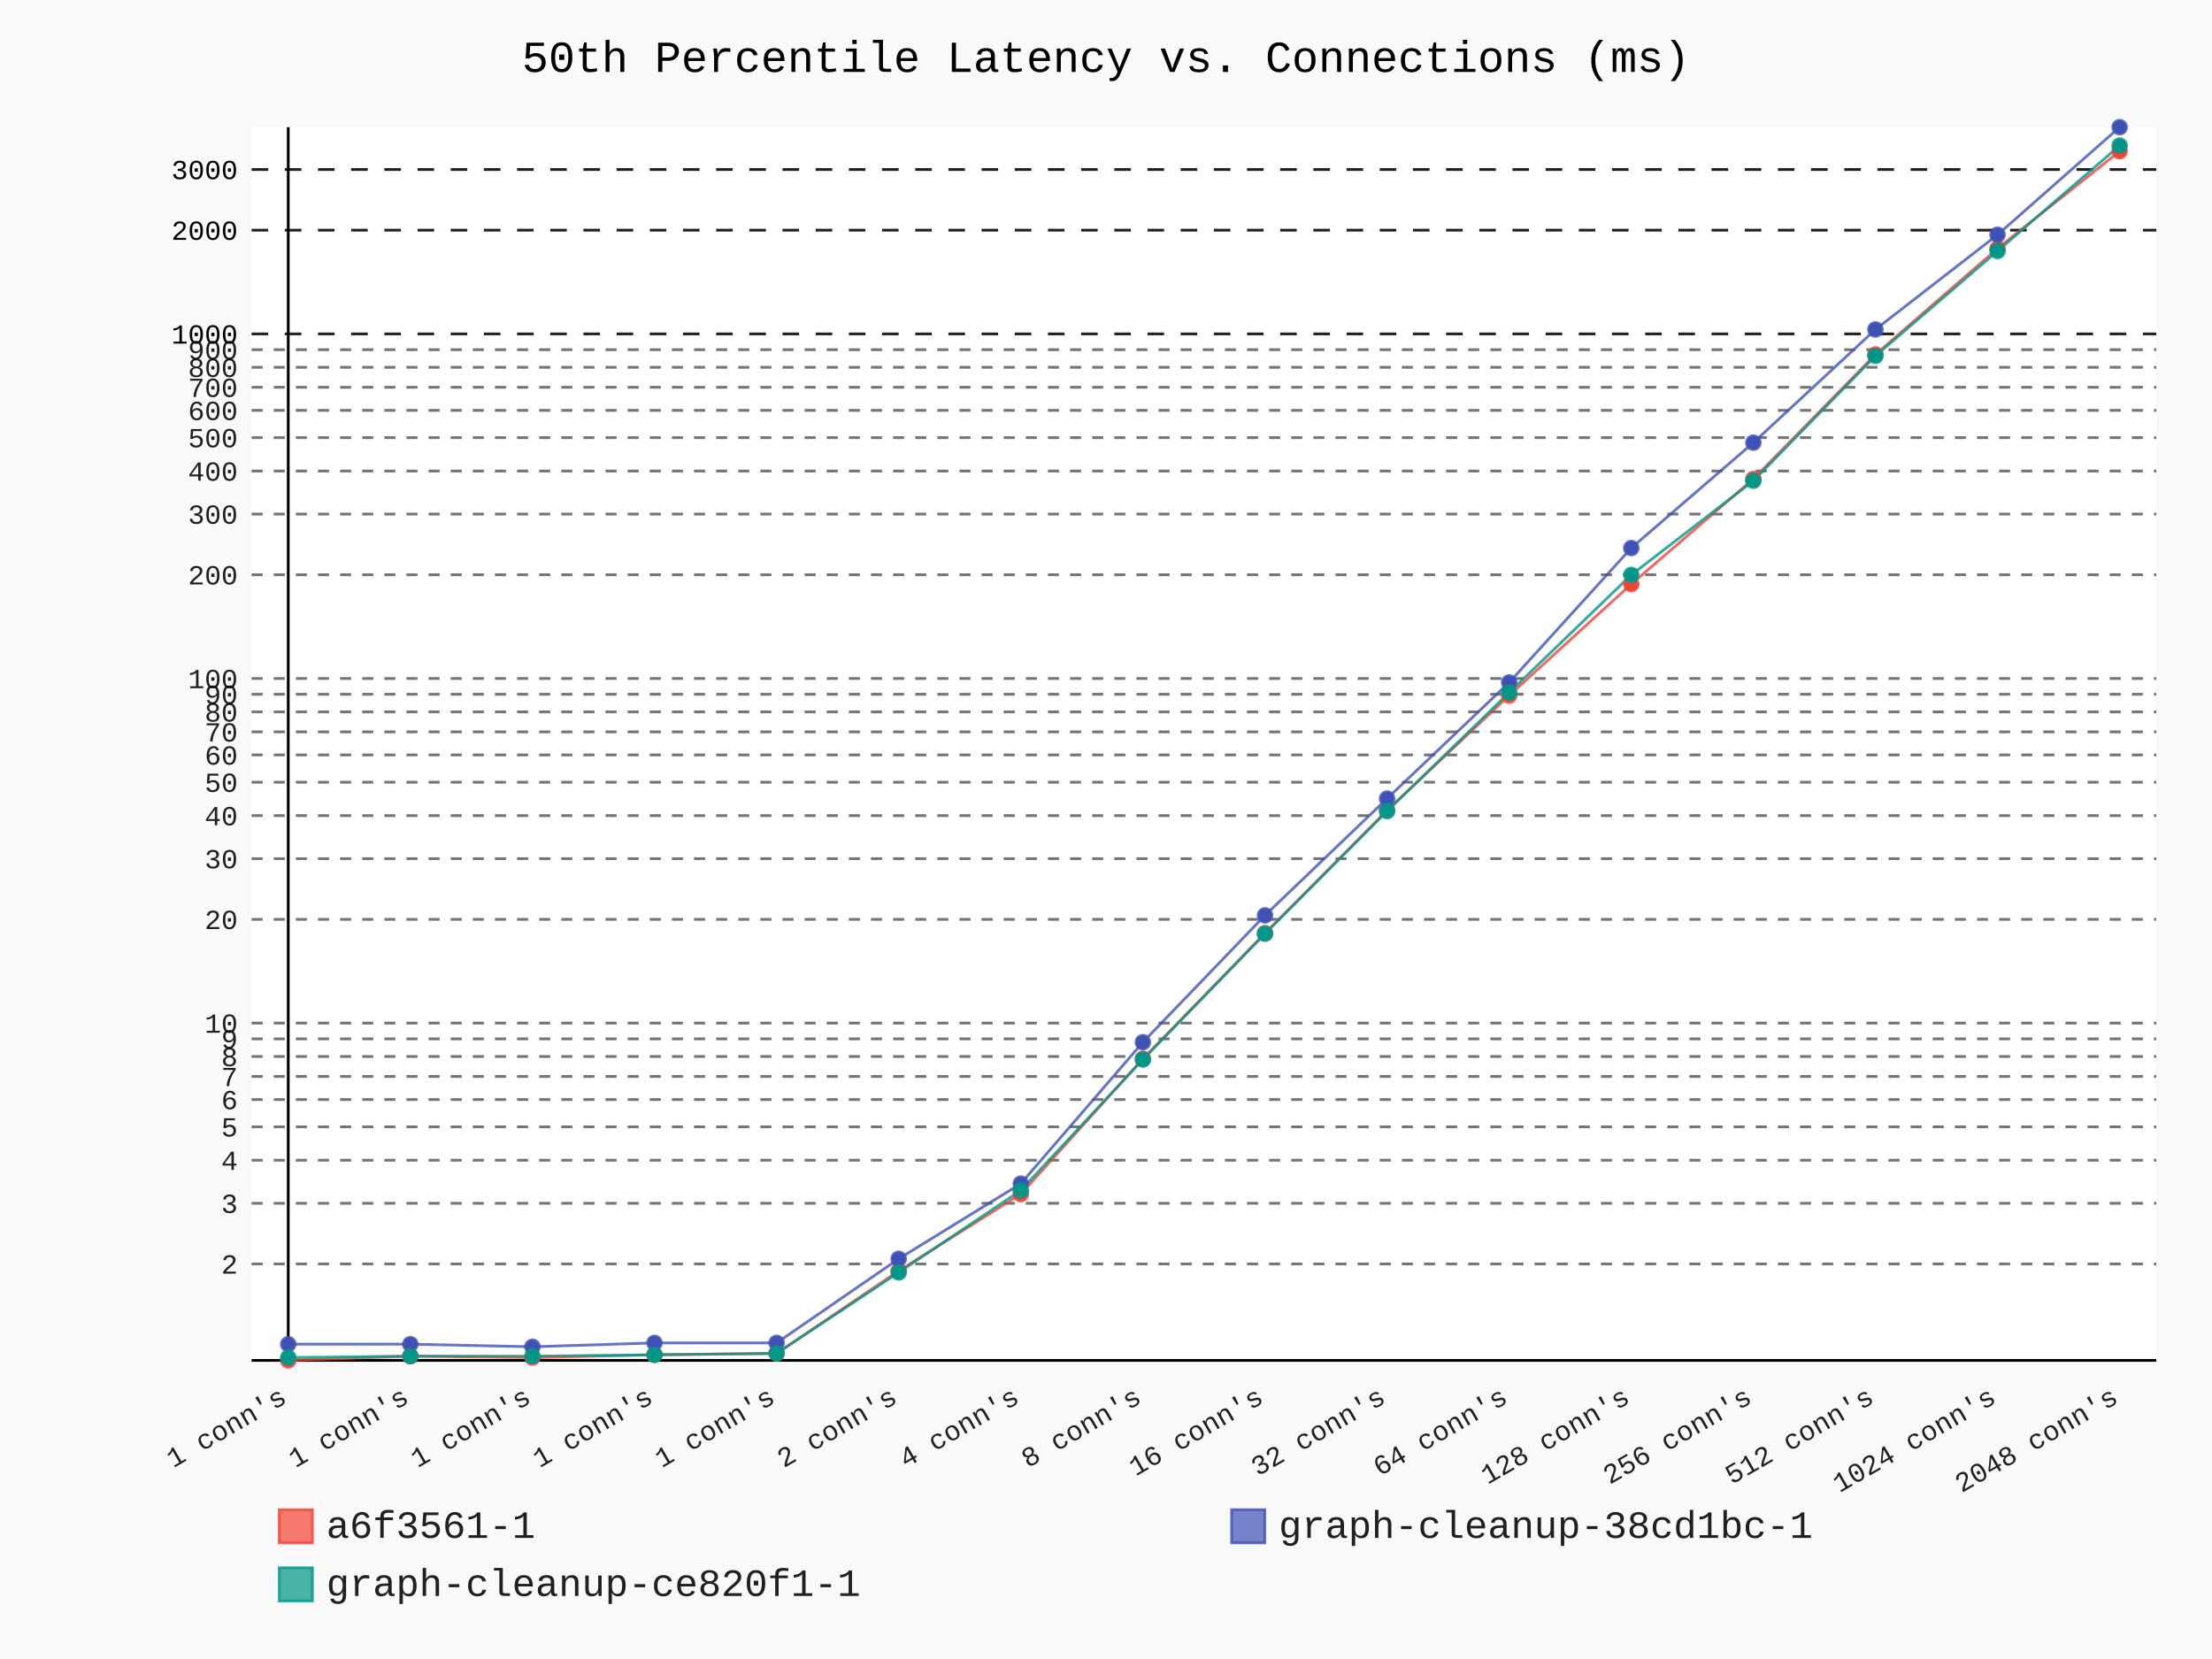
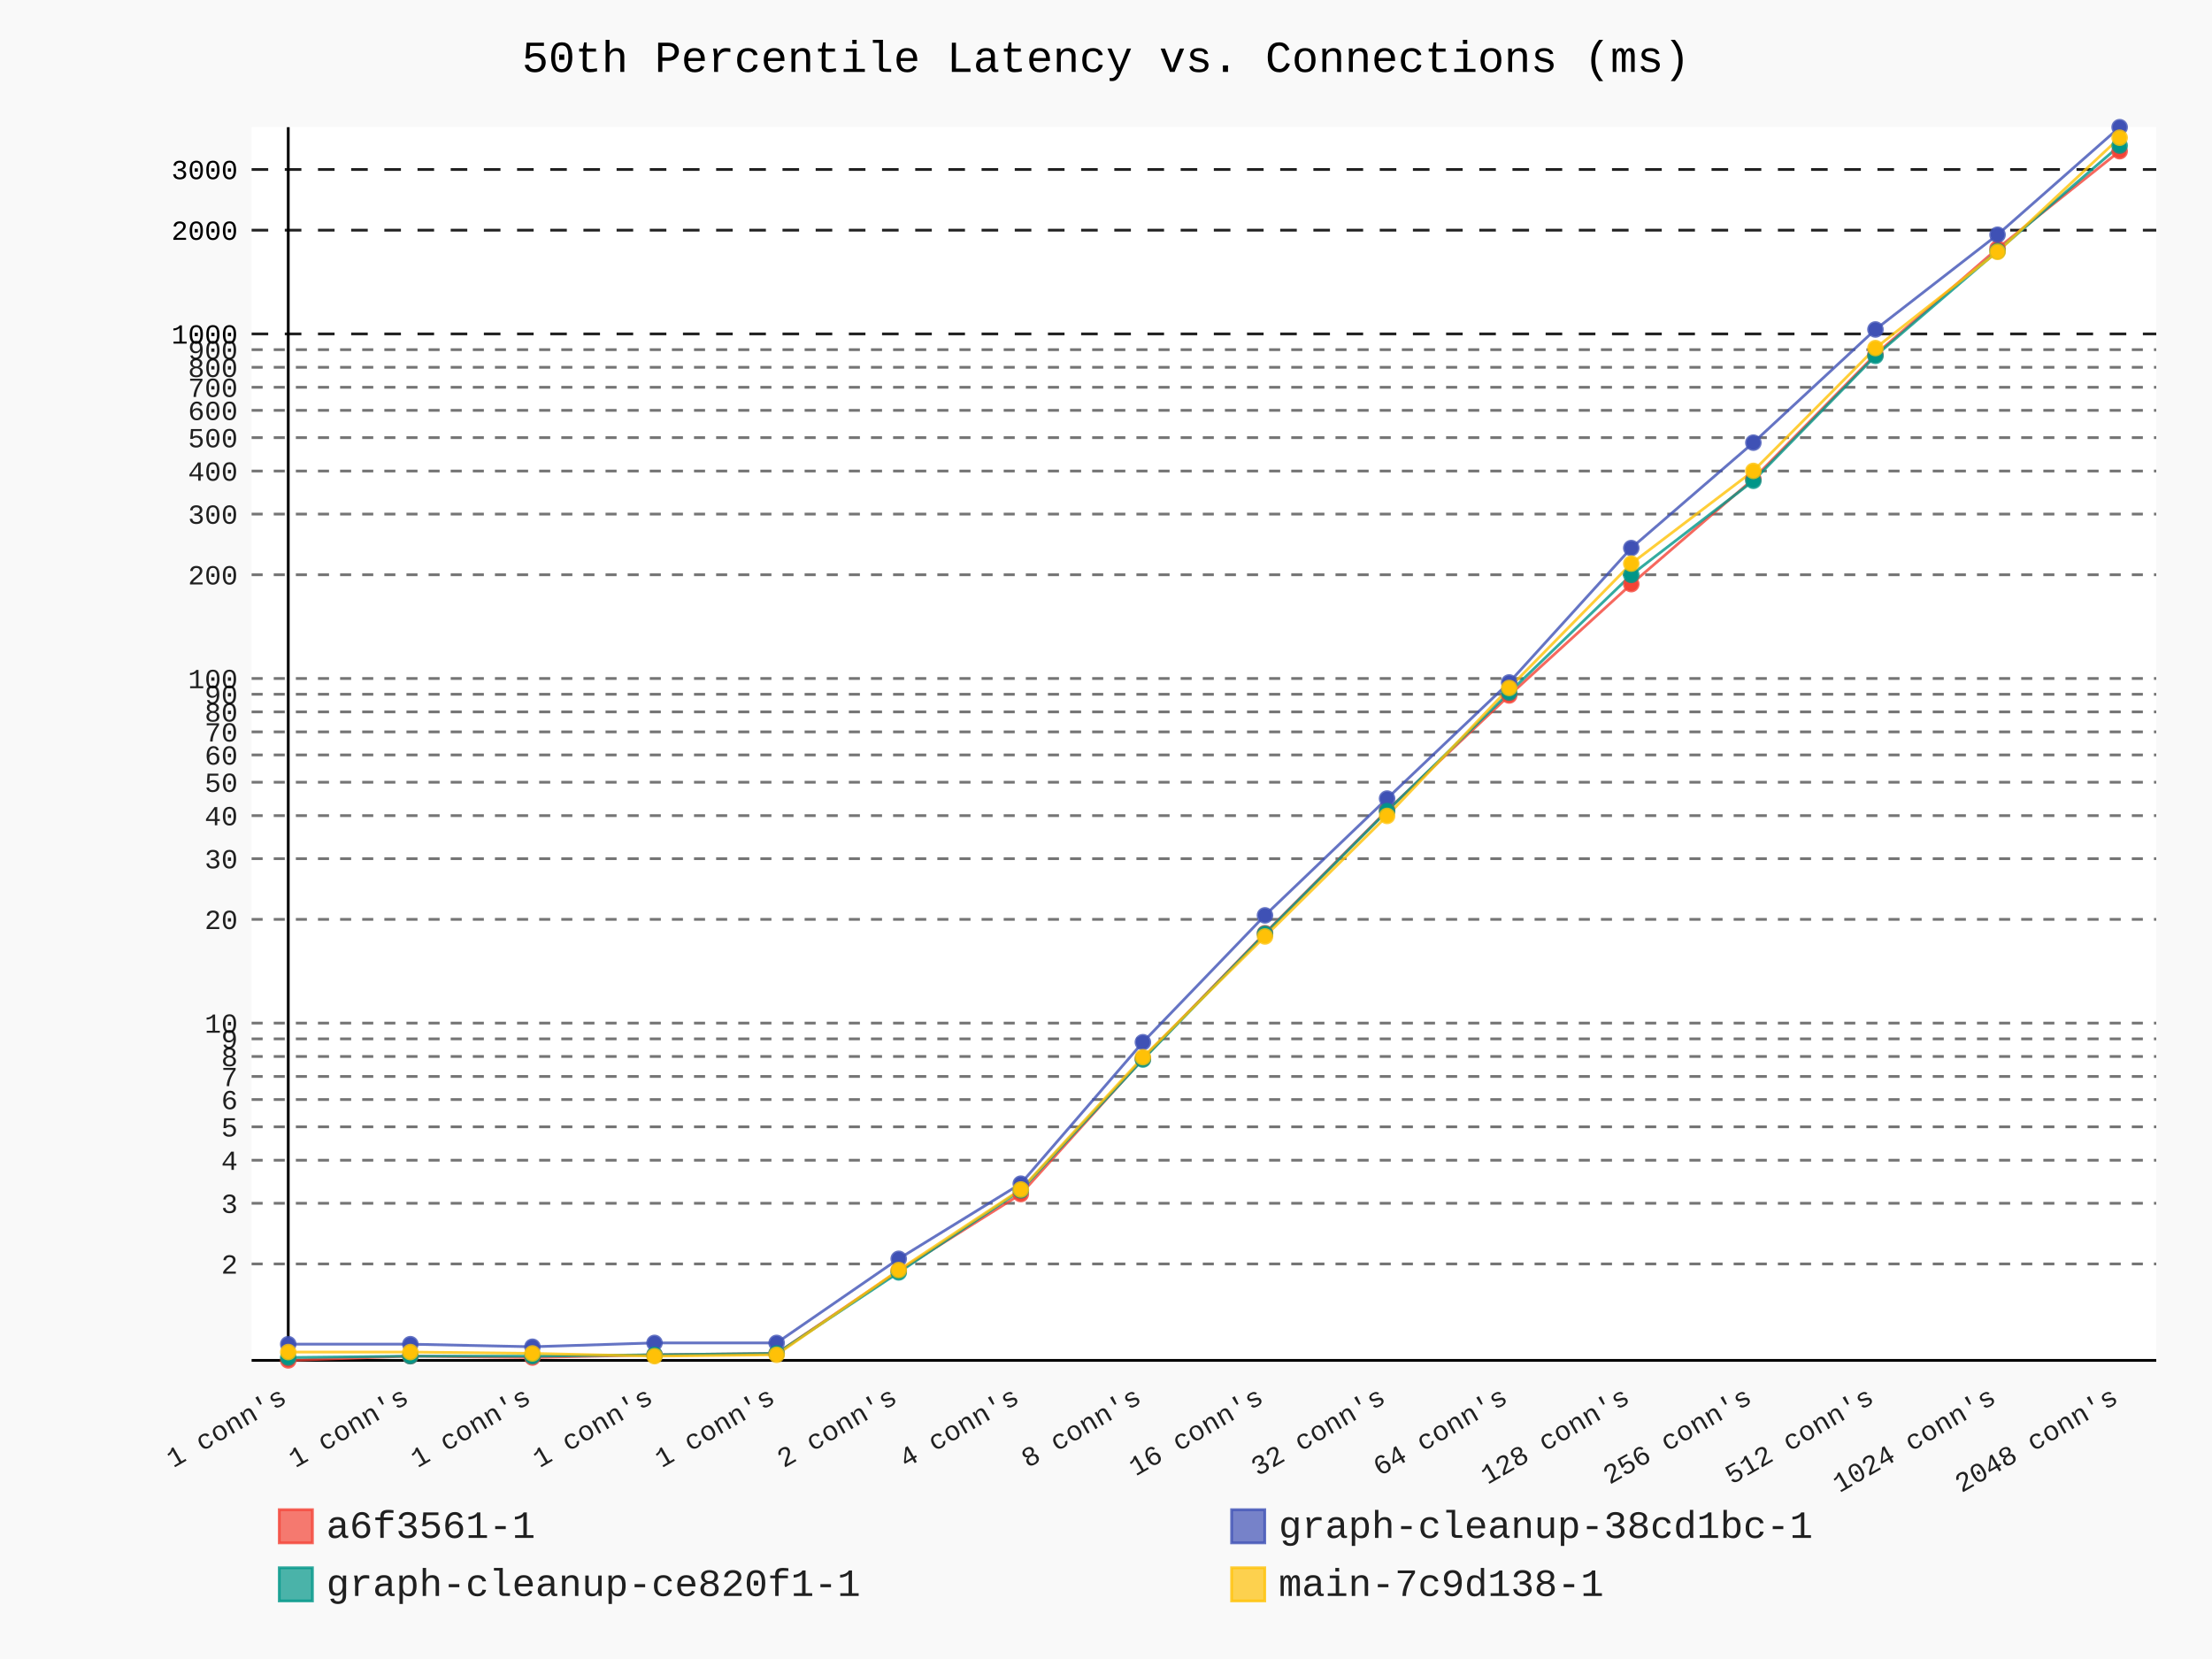
- <svg xmlns="http://www.w3.org/2000/svg" id="chart-e67a6044-04b7-477e-b705-68b05c762d80" class="pygal-chart" viewBox="0 0 800 600">
+ <svg xmlns="http://www.w3.org/2000/svg" id="chart-3e30a614-7918-4a7a-b771-c2b4596f30d9" class="pygal-chart" viewBox="0 0 800 600">
  <defs>
-     <style type="text/css">#chart-e67a6044-04b7-477e-b705-68b05c762d80{-webkit-user-select:none;-webkit-font-smoothing:antialiased;font-family:Consolas,"Liberation Mono",Menlo,Courier,monospace}#chart-e67a6044-04b7-477e-b705-68b05c762d80 .title{font-family:Consolas,"Liberation Mono",Menlo,Courier,monospace;font-size:16px}#chart-e67a6044-04b7-477e-b705-68b05c762d80 .legends .legend text{font-family:Consolas,"Liberation Mono",Menlo,Courier,monospace;font-size:14px}#chart-e67a6044-04b7-477e-b705-68b05c762d80 .axis text{font-family:Consolas,"Liberation Mono",Menlo,Courier,monospace;font-size:10px}#chart-e67a6044-04b7-477e-b705-68b05c762d80 .axis text.major{font-family:Consolas,"Liberation Mono",Menlo,Courier,monospace;font-size:10px}#chart-e67a6044-04b7-477e-b705-68b05c762d80 .text-overlay text.value{font-family:Consolas,"Liberation Mono",Menlo,Courier,monospace;font-size:16px}#chart-e67a6044-04b7-477e-b705-68b05c762d80 .text-overlay text.label{font-family:Consolas,"Liberation Mono",Menlo,Courier,monospace;font-size:10px}#chart-e67a6044-04b7-477e-b705-68b05c762d80 .tooltip{font-family:Consolas,"Liberation Mono",Menlo,Courier,monospace;font-size:14px}#chart-e67a6044-04b7-477e-b705-68b05c762d80 text.no_data{font-family:Consolas,"Liberation Mono",Menlo,Courier,monospace;font-size:64px}
- #chart-e67a6044-04b7-477e-b705-68b05c762d80{background-color:rgba(249,249,249,1)}#chart-e67a6044-04b7-477e-b705-68b05c762d80 path,#chart-e67a6044-04b7-477e-b705-68b05c762d80 line,#chart-e67a6044-04b7-477e-b705-68b05c762d80 rect,#chart-e67a6044-04b7-477e-b705-68b05c762d80 circle{-webkit-transition:150ms;-moz-transition:150ms;transition:150ms}#chart-e67a6044-04b7-477e-b705-68b05c762d80 .graph &gt; .background{fill:rgba(249,249,249,1)}#chart-e67a6044-04b7-477e-b705-68b05c762d80 .plot &gt; .background{fill:rgba(255,255,255,1)}#chart-e67a6044-04b7-477e-b705-68b05c762d80 .graph{fill:rgba(0,0,0,.87)}#chart-e67a6044-04b7-477e-b705-68b05c762d80 text.no_data{fill:rgba(0,0,0,1)}#chart-e67a6044-04b7-477e-b705-68b05c762d80 .title{fill:rgba(0,0,0,1)}#chart-e67a6044-04b7-477e-b705-68b05c762d80 .legends .legend text{fill:rgba(0,0,0,.87)}#chart-e67a6044-04b7-477e-b705-68b05c762d80 .legends .legend:hover text{fill:rgba(0,0,0,1)}#chart-e67a6044-04b7-477e-b705-68b05c762d80 .axis .line{stroke:rgba(0,0,0,1)}#chart-e67a6044-04b7-477e-b705-68b05c762d80 .axis .guide.line{stroke:rgba(0,0,0,.54)}#chart-e67a6044-04b7-477e-b705-68b05c762d80 .axis .major.line{stroke:rgba(0,0,0,.87)}#chart-e67a6044-04b7-477e-b705-68b05c762d80 .axis text.major{fill:rgba(0,0,0,1)}#chart-e67a6044-04b7-477e-b705-68b05c762d80 .axis.y .guides:hover .guide.line,#chart-e67a6044-04b7-477e-b705-68b05c762d80 .line-graph .axis.x .guides:hover .guide.line,#chart-e67a6044-04b7-477e-b705-68b05c762d80 .stackedline-graph .axis.x .guides:hover .guide.line,#chart-e67a6044-04b7-477e-b705-68b05c762d80 .xy-graph .axis.x .guides:hover .guide.line{stroke:rgba(0,0,0,1)}#chart-e67a6044-04b7-477e-b705-68b05c762d80 .axis .guides:hover text{fill:rgba(0,0,0,1)}#chart-e67a6044-04b7-477e-b705-68b05c762d80 .reactive{fill-opacity:.7;stroke-opacity:.8}#chart-e67a6044-04b7-477e-b705-68b05c762d80 .ci{stroke:rgba(0,0,0,.87)}#chart-e67a6044-04b7-477e-b705-68b05c762d80 .reactive.active,#chart-e67a6044-04b7-477e-b705-68b05c762d80 .active .reactive{fill-opacity:.8;stroke-opacity:.9;stroke-width:4}#chart-e67a6044-04b7-477e-b705-68b05c762d80 .ci .reactive.active{stroke-width:1.5}#chart-e67a6044-04b7-477e-b705-68b05c762d80 .series text{fill:rgba(0,0,0,1)}#chart-e67a6044-04b7-477e-b705-68b05c762d80 .tooltip rect{fill:rgba(255,255,255,1);stroke:rgba(0,0,0,1);-webkit-transition:opacity 150ms;-moz-transition:opacity 150ms;transition:opacity 150ms}#chart-e67a6044-04b7-477e-b705-68b05c762d80 .tooltip .label{fill:rgba(0,0,0,.87)}#chart-e67a6044-04b7-477e-b705-68b05c762d80 .tooltip .label{fill:rgba(0,0,0,.87)}#chart-e67a6044-04b7-477e-b705-68b05c762d80 .tooltip .legend{font-size:.8em;fill:rgba(0,0,0,.54)}#chart-e67a6044-04b7-477e-b705-68b05c762d80 .tooltip .x_label{font-size:.6em;fill:rgba(0,0,0,1)}#chart-e67a6044-04b7-477e-b705-68b05c762d80 .tooltip .xlink{font-size:.5em;text-decoration:underline}#chart-e67a6044-04b7-477e-b705-68b05c762d80 .tooltip .value{font-size:1.5em}#chart-e67a6044-04b7-477e-b705-68b05c762d80 .bound{font-size:.5em}#chart-e67a6044-04b7-477e-b705-68b05c762d80 .max-value{font-size:.75em;fill:rgba(0,0,0,.54)}#chart-e67a6044-04b7-477e-b705-68b05c762d80 .map-element{fill:rgba(255,255,255,1);stroke:rgba(0,0,0,.54) !important}#chart-e67a6044-04b7-477e-b705-68b05c762d80 .map-element .reactive{fill-opacity:inherit;stroke-opacity:inherit}#chart-e67a6044-04b7-477e-b705-68b05c762d80 .color-0,#chart-e67a6044-04b7-477e-b705-68b05c762d80 .color-0 a:visited{stroke:#F44336;fill:#F44336}#chart-e67a6044-04b7-477e-b705-68b05c762d80 .color-1,#chart-e67a6044-04b7-477e-b705-68b05c762d80 .color-1 a:visited{stroke:#3F51B5;fill:#3F51B5}#chart-e67a6044-04b7-477e-b705-68b05c762d80 .color-2,#chart-e67a6044-04b7-477e-b705-68b05c762d80 .color-2 a:visited{stroke:#009688;fill:#009688}#chart-e67a6044-04b7-477e-b705-68b05c762d80 .text-overlay .color-0 text{fill:black}#chart-e67a6044-04b7-477e-b705-68b05c762d80 .text-overlay .color-1 text{fill:black}#chart-e67a6044-04b7-477e-b705-68b05c762d80 .text-overlay .color-2 text{fill:black}
- #chart-e67a6044-04b7-477e-b705-68b05c762d80 text.no_data{text-anchor:middle}#chart-e67a6044-04b7-477e-b705-68b05c762d80 .guide.line{fill:none}#chart-e67a6044-04b7-477e-b705-68b05c762d80 .centered{text-anchor:middle}#chart-e67a6044-04b7-477e-b705-68b05c762d80 .title{text-anchor:middle}#chart-e67a6044-04b7-477e-b705-68b05c762d80 .legends .legend text{fill-opacity:1}#chart-e67a6044-04b7-477e-b705-68b05c762d80 .axis.x text{text-anchor:middle}#chart-e67a6044-04b7-477e-b705-68b05c762d80 .axis.x:not(.web) text[transform]{text-anchor:start}#chart-e67a6044-04b7-477e-b705-68b05c762d80 .axis.x:not(.web) text[transform].backwards{text-anchor:end}#chart-e67a6044-04b7-477e-b705-68b05c762d80 .axis.y text{text-anchor:end}#chart-e67a6044-04b7-477e-b705-68b05c762d80 .axis.y text[transform].backwards{text-anchor:start}#chart-e67a6044-04b7-477e-b705-68b05c762d80 .axis.y2 text{text-anchor:start}#chart-e67a6044-04b7-477e-b705-68b05c762d80 .axis.y2 text[transform].backwards{text-anchor:end}#chart-e67a6044-04b7-477e-b705-68b05c762d80 .axis .guide.line{stroke-dasharray:4,4}#chart-e67a6044-04b7-477e-b705-68b05c762d80 .axis .major.guide.line{stroke-dasharray:6,6}#chart-e67a6044-04b7-477e-b705-68b05c762d80 .horizontal .axis.y .guide.line,#chart-e67a6044-04b7-477e-b705-68b05c762d80 .horizontal .axis.y2 .guide.line,#chart-e67a6044-04b7-477e-b705-68b05c762d80 .vertical .axis.x .guide.line{opacity:0}#chart-e67a6044-04b7-477e-b705-68b05c762d80 .horizontal .axis.always_show .guide.line,#chart-e67a6044-04b7-477e-b705-68b05c762d80 .vertical .axis.always_show .guide.line{opacity:1 !important}#chart-e67a6044-04b7-477e-b705-68b05c762d80 .axis.y .guides:hover .guide.line,#chart-e67a6044-04b7-477e-b705-68b05c762d80 .axis.y2 .guides:hover .guide.line,#chart-e67a6044-04b7-477e-b705-68b05c762d80 .axis.x .guides:hover .guide.line{opacity:1}#chart-e67a6044-04b7-477e-b705-68b05c762d80 .axis .guides:hover text{opacity:1}#chart-e67a6044-04b7-477e-b705-68b05c762d80 .nofill{fill:none}#chart-e67a6044-04b7-477e-b705-68b05c762d80 .subtle-fill{fill-opacity:.2}#chart-e67a6044-04b7-477e-b705-68b05c762d80 .dot{stroke-width:1px;fill-opacity:1}#chart-e67a6044-04b7-477e-b705-68b05c762d80 .dot.active{stroke-width:5px}#chart-e67a6044-04b7-477e-b705-68b05c762d80 .dot.negative{fill:transparent}#chart-e67a6044-04b7-477e-b705-68b05c762d80 text,#chart-e67a6044-04b7-477e-b705-68b05c762d80 tspan{stroke:none !important}#chart-e67a6044-04b7-477e-b705-68b05c762d80 .series text.active{opacity:1}#chart-e67a6044-04b7-477e-b705-68b05c762d80 .tooltip rect{fill-opacity:.95;stroke-width:.5}#chart-e67a6044-04b7-477e-b705-68b05c762d80 .tooltip text{fill-opacity:1}#chart-e67a6044-04b7-477e-b705-68b05c762d80 .showable{visibility:hidden}#chart-e67a6044-04b7-477e-b705-68b05c762d80 .showable.shown{visibility:visible}#chart-e67a6044-04b7-477e-b705-68b05c762d80 .gauge-background{fill:rgba(229,229,229,1);stroke:none}#chart-e67a6044-04b7-477e-b705-68b05c762d80 .bg-lines{stroke:rgba(249,249,249,1);stroke-width:2px}</style>
+     <style type="text/css">#chart-3e30a614-7918-4a7a-b771-c2b4596f30d9{-webkit-user-select:none;-webkit-font-smoothing:antialiased;font-family:Consolas,"Liberation Mono",Menlo,Courier,monospace}#chart-3e30a614-7918-4a7a-b771-c2b4596f30d9 .title{font-family:Consolas,"Liberation Mono",Menlo,Courier,monospace;font-size:16px}#chart-3e30a614-7918-4a7a-b771-c2b4596f30d9 .legends .legend text{font-family:Consolas,"Liberation Mono",Menlo,Courier,monospace;font-size:14px}#chart-3e30a614-7918-4a7a-b771-c2b4596f30d9 .axis text{font-family:Consolas,"Liberation Mono",Menlo,Courier,monospace;font-size:10px}#chart-3e30a614-7918-4a7a-b771-c2b4596f30d9 .axis text.major{font-family:Consolas,"Liberation Mono",Menlo,Courier,monospace;font-size:10px}#chart-3e30a614-7918-4a7a-b771-c2b4596f30d9 .text-overlay text.value{font-family:Consolas,"Liberation Mono",Menlo,Courier,monospace;font-size:16px}#chart-3e30a614-7918-4a7a-b771-c2b4596f30d9 .text-overlay text.label{font-family:Consolas,"Liberation Mono",Menlo,Courier,monospace;font-size:10px}#chart-3e30a614-7918-4a7a-b771-c2b4596f30d9 .tooltip{font-family:Consolas,"Liberation Mono",Menlo,Courier,monospace;font-size:14px}#chart-3e30a614-7918-4a7a-b771-c2b4596f30d9 text.no_data{font-family:Consolas,"Liberation Mono",Menlo,Courier,monospace;font-size:64px}
+ #chart-3e30a614-7918-4a7a-b771-c2b4596f30d9{background-color:rgba(249,249,249,1)}#chart-3e30a614-7918-4a7a-b771-c2b4596f30d9 path,#chart-3e30a614-7918-4a7a-b771-c2b4596f30d9 line,#chart-3e30a614-7918-4a7a-b771-c2b4596f30d9 rect,#chart-3e30a614-7918-4a7a-b771-c2b4596f30d9 circle{-webkit-transition:150ms;-moz-transition:150ms;transition:150ms}#chart-3e30a614-7918-4a7a-b771-c2b4596f30d9 .graph &gt; .background{fill:rgba(249,249,249,1)}#chart-3e30a614-7918-4a7a-b771-c2b4596f30d9 .plot &gt; .background{fill:rgba(255,255,255,1)}#chart-3e30a614-7918-4a7a-b771-c2b4596f30d9 .graph{fill:rgba(0,0,0,.87)}#chart-3e30a614-7918-4a7a-b771-c2b4596f30d9 text.no_data{fill:rgba(0,0,0,1)}#chart-3e30a614-7918-4a7a-b771-c2b4596f30d9 .title{fill:rgba(0,0,0,1)}#chart-3e30a614-7918-4a7a-b771-c2b4596f30d9 .legends .legend text{fill:rgba(0,0,0,.87)}#chart-3e30a614-7918-4a7a-b771-c2b4596f30d9 .legends .legend:hover text{fill:rgba(0,0,0,1)}#chart-3e30a614-7918-4a7a-b771-c2b4596f30d9 .axis .line{stroke:rgba(0,0,0,1)}#chart-3e30a614-7918-4a7a-b771-c2b4596f30d9 .axis .guide.line{stroke:rgba(0,0,0,.54)}#chart-3e30a614-7918-4a7a-b771-c2b4596f30d9 .axis .major.line{stroke:rgba(0,0,0,.87)}#chart-3e30a614-7918-4a7a-b771-c2b4596f30d9 .axis text.major{fill:rgba(0,0,0,1)}#chart-3e30a614-7918-4a7a-b771-c2b4596f30d9 .axis.y .guides:hover .guide.line,#chart-3e30a614-7918-4a7a-b771-c2b4596f30d9 .line-graph .axis.x .guides:hover .guide.line,#chart-3e30a614-7918-4a7a-b771-c2b4596f30d9 .stackedline-graph .axis.x .guides:hover .guide.line,#chart-3e30a614-7918-4a7a-b771-c2b4596f30d9 .xy-graph .axis.x .guides:hover .guide.line{stroke:rgba(0,0,0,1)}#chart-3e30a614-7918-4a7a-b771-c2b4596f30d9 .axis .guides:hover text{fill:rgba(0,0,0,1)}#chart-3e30a614-7918-4a7a-b771-c2b4596f30d9 .reactive{fill-opacity:.7;stroke-opacity:.8}#chart-3e30a614-7918-4a7a-b771-c2b4596f30d9 .ci{stroke:rgba(0,0,0,.87)}#chart-3e30a614-7918-4a7a-b771-c2b4596f30d9 .reactive.active,#chart-3e30a614-7918-4a7a-b771-c2b4596f30d9 .active .reactive{fill-opacity:.8;stroke-opacity:.9;stroke-width:4}#chart-3e30a614-7918-4a7a-b771-c2b4596f30d9 .ci .reactive.active{stroke-width:1.5}#chart-3e30a614-7918-4a7a-b771-c2b4596f30d9 .series text{fill:rgba(0,0,0,1)}#chart-3e30a614-7918-4a7a-b771-c2b4596f30d9 .tooltip rect{fill:rgba(255,255,255,1);stroke:rgba(0,0,0,1);-webkit-transition:opacity 150ms;-moz-transition:opacity 150ms;transition:opacity 150ms}#chart-3e30a614-7918-4a7a-b771-c2b4596f30d9 .tooltip .label{fill:rgba(0,0,0,.87)}#chart-3e30a614-7918-4a7a-b771-c2b4596f30d9 .tooltip .label{fill:rgba(0,0,0,.87)}#chart-3e30a614-7918-4a7a-b771-c2b4596f30d9 .tooltip .legend{font-size:.8em;fill:rgba(0,0,0,.54)}#chart-3e30a614-7918-4a7a-b771-c2b4596f30d9 .tooltip .x_label{font-size:.6em;fill:rgba(0,0,0,1)}#chart-3e30a614-7918-4a7a-b771-c2b4596f30d9 .tooltip .xlink{font-size:.5em;text-decoration:underline}#chart-3e30a614-7918-4a7a-b771-c2b4596f30d9 .tooltip .value{font-size:1.5em}#chart-3e30a614-7918-4a7a-b771-c2b4596f30d9 .bound{font-size:.5em}#chart-3e30a614-7918-4a7a-b771-c2b4596f30d9 .max-value{font-size:.75em;fill:rgba(0,0,0,.54)}#chart-3e30a614-7918-4a7a-b771-c2b4596f30d9 .map-element{fill:rgba(255,255,255,1);stroke:rgba(0,0,0,.54) !important}#chart-3e30a614-7918-4a7a-b771-c2b4596f30d9 .map-element .reactive{fill-opacity:inherit;stroke-opacity:inherit}#chart-3e30a614-7918-4a7a-b771-c2b4596f30d9 .color-0,#chart-3e30a614-7918-4a7a-b771-c2b4596f30d9 .color-0 a:visited{stroke:#F44336;fill:#F44336}#chart-3e30a614-7918-4a7a-b771-c2b4596f30d9 .color-1,#chart-3e30a614-7918-4a7a-b771-c2b4596f30d9 .color-1 a:visited{stroke:#3F51B5;fill:#3F51B5}#chart-3e30a614-7918-4a7a-b771-c2b4596f30d9 .color-2,#chart-3e30a614-7918-4a7a-b771-c2b4596f30d9 .color-2 a:visited{stroke:#009688;fill:#009688}#chart-3e30a614-7918-4a7a-b771-c2b4596f30d9 .color-3,#chart-3e30a614-7918-4a7a-b771-c2b4596f30d9 .color-3 a:visited{stroke:#FFC107;fill:#FFC107}#chart-3e30a614-7918-4a7a-b771-c2b4596f30d9 .text-overlay .color-0 text{fill:black}#chart-3e30a614-7918-4a7a-b771-c2b4596f30d9 .text-overlay .color-1 text{fill:black}#chart-3e30a614-7918-4a7a-b771-c2b4596f30d9 .text-overlay .color-2 text{fill:black}#chart-3e30a614-7918-4a7a-b771-c2b4596f30d9 .text-overlay .color-3 text{fill:black}
+ #chart-3e30a614-7918-4a7a-b771-c2b4596f30d9 text.no_data{text-anchor:middle}#chart-3e30a614-7918-4a7a-b771-c2b4596f30d9 .guide.line{fill:none}#chart-3e30a614-7918-4a7a-b771-c2b4596f30d9 .centered{text-anchor:middle}#chart-3e30a614-7918-4a7a-b771-c2b4596f30d9 .title{text-anchor:middle}#chart-3e30a614-7918-4a7a-b771-c2b4596f30d9 .legends .legend text{fill-opacity:1}#chart-3e30a614-7918-4a7a-b771-c2b4596f30d9 .axis.x text{text-anchor:middle}#chart-3e30a614-7918-4a7a-b771-c2b4596f30d9 .axis.x:not(.web) text[transform]{text-anchor:start}#chart-3e30a614-7918-4a7a-b771-c2b4596f30d9 .axis.x:not(.web) text[transform].backwards{text-anchor:end}#chart-3e30a614-7918-4a7a-b771-c2b4596f30d9 .axis.y text{text-anchor:end}#chart-3e30a614-7918-4a7a-b771-c2b4596f30d9 .axis.y text[transform].backwards{text-anchor:start}#chart-3e30a614-7918-4a7a-b771-c2b4596f30d9 .axis.y2 text{text-anchor:start}#chart-3e30a614-7918-4a7a-b771-c2b4596f30d9 .axis.y2 text[transform].backwards{text-anchor:end}#chart-3e30a614-7918-4a7a-b771-c2b4596f30d9 .axis .guide.line{stroke-dasharray:4,4}#chart-3e30a614-7918-4a7a-b771-c2b4596f30d9 .axis .major.guide.line{stroke-dasharray:6,6}#chart-3e30a614-7918-4a7a-b771-c2b4596f30d9 .horizontal .axis.y .guide.line,#chart-3e30a614-7918-4a7a-b771-c2b4596f30d9 .horizontal .axis.y2 .guide.line,#chart-3e30a614-7918-4a7a-b771-c2b4596f30d9 .vertical .axis.x .guide.line{opacity:0}#chart-3e30a614-7918-4a7a-b771-c2b4596f30d9 .horizontal .axis.always_show .guide.line,#chart-3e30a614-7918-4a7a-b771-c2b4596f30d9 .vertical .axis.always_show .guide.line{opacity:1 !important}#chart-3e30a614-7918-4a7a-b771-c2b4596f30d9 .axis.y .guides:hover .guide.line,#chart-3e30a614-7918-4a7a-b771-c2b4596f30d9 .axis.y2 .guides:hover .guide.line,#chart-3e30a614-7918-4a7a-b771-c2b4596f30d9 .axis.x .guides:hover .guide.line{opacity:1}#chart-3e30a614-7918-4a7a-b771-c2b4596f30d9 .axis .guides:hover text{opacity:1}#chart-3e30a614-7918-4a7a-b771-c2b4596f30d9 .nofill{fill:none}#chart-3e30a614-7918-4a7a-b771-c2b4596f30d9 .subtle-fill{fill-opacity:.2}#chart-3e30a614-7918-4a7a-b771-c2b4596f30d9 .dot{stroke-width:1px;fill-opacity:1}#chart-3e30a614-7918-4a7a-b771-c2b4596f30d9 .dot.active{stroke-width:5px}#chart-3e30a614-7918-4a7a-b771-c2b4596f30d9 .dot.negative{fill:transparent}#chart-3e30a614-7918-4a7a-b771-c2b4596f30d9 text,#chart-3e30a614-7918-4a7a-b771-c2b4596f30d9 tspan{stroke:none !important}#chart-3e30a614-7918-4a7a-b771-c2b4596f30d9 .series text.active{opacity:1}#chart-3e30a614-7918-4a7a-b771-c2b4596f30d9 .tooltip rect{fill-opacity:.95;stroke-width:.5}#chart-3e30a614-7918-4a7a-b771-c2b4596f30d9 .tooltip text{fill-opacity:1}#chart-3e30a614-7918-4a7a-b771-c2b4596f30d9 .showable{visibility:hidden}#chart-3e30a614-7918-4a7a-b771-c2b4596f30d9 .showable.shown{visibility:visible}#chart-3e30a614-7918-4a7a-b771-c2b4596f30d9 .gauge-background{fill:rgba(229,229,229,1);stroke:none}#chart-3e30a614-7918-4a7a-b771-c2b4596f30d9 .bg-lines{stroke:rgba(249,249,249,1);stroke-width:2px}</style>
  </defs>
  <g class="graph line-graph vertical">
    <rect x="0" y="0" width="800" height="600" class="background" />
    <g transform="translate(91, 46)" class="plot">
      <rect x="0" y="0" width="688.842" height="446.0" class="background" />
      <g class="axis y always_show">
        <path d="M0 446 h688.842" class="line" />
        <g class="logarithmic guides">
          <path d="M0 411.124 h688.842" class="guide line" />
          <text x="-5" y="414.624" class="">2</text>
        </g>
        <g class="logarithmic guides">
          <path d="M0 389.179 h688.842" class="guide line" />
          <text x="-5" y="392.679" class="">3</text>
        </g>
        <g class="logarithmic guides">
          <path d="M0 373.608 h688.842" class="guide line" />
          <text x="-5" y="377.108" class="">4</text>
        </g>
        <g class="logarithmic guides">
          <path d="M0 361.531 h688.842" class="guide line" />
          <text x="-5" y="365.031" class="">5</text>
        </g>
        <g class="logarithmic guides">
          <path d="M0 351.662 h688.842" class="guide line" />
          <text x="-5" y="355.162" class="">6</text>
        </g>
        <g class="logarithmic guides">
          <path d="M0 343.319 h688.842" class="guide line" />
          <text x="-5" y="346.819" class="">7</text>
        </g>
        <g class="logarithmic guides">
          <path d="M0 336.092 h688.842" class="guide line" />
          <text x="-5" y="339.592" class="">8</text>
        </g>
        <g class="logarithmic guides">
          <path d="M0 329.717 h688.842" class="guide line" />
          <text x="-5" y="333.217" class="">9</text>
        </g>
        <g class="logarithmic guides">
          <path d="M0 324.014 h688.842" class="guide line" />
          <text x="-5" y="327.514" class="">10</text>
        </g>
        <g class="logarithmic guides">
          <path d="M0 286.498 h688.842" class="guide line" />
          <text x="-5" y="289.998" class="">20</text>
        </g>
        <g class="logarithmic guides">
          <path d="M0 264.552 h688.842" class="guide line" />
          <text x="-5" y="268.052" class="">30</text>
        </g>
        <g class="logarithmic guides">
          <path d="M0 248.982 h688.842" class="guide line" />
          <text x="-5" y="252.482" class="">40</text>
        </g>
        <g class="logarithmic guides">
          <path d="M0 236.904 h688.842" class="guide line" />
          <text x="-5" y="240.404" class="">50</text>
        </g>
        <g class="logarithmic guides">
          <path d="M0 227.036 h688.842" class="guide line" />
          <text x="-5" y="230.536" class="">60</text>
        </g>
        <g class="logarithmic guides">
          <path d="M0 218.693 h688.842" class="guide line" />
          <text x="-5" y="222.193" class="">70</text>
        </g>
        <g class="logarithmic guides">
          <path d="M0 211.465 h688.842" class="guide line" />
          <text x="-5" y="214.965" class="">80</text>
        </g>
        <g class="logarithmic guides">
          <path d="M0 205.09 h688.842" class="guide line" />
          <text x="-5" y="208.59" class="">90</text>
        </g>
        <g class="logarithmic guides">
          <path d="M0 199.388 h688.842" class="guide line" />
          <text x="-5" y="202.888" class="">100</text>
        </g>
        <g class="logarithmic guides">
          <path d="M0 161.871 h688.842" class="guide line" />
          <text x="-5" y="165.371" class="">200</text>
        </g>
        <g class="logarithmic guides">
          <path d="M0 139.926 h688.842" class="guide line" />
          <text x="-5" y="143.426" class="">300</text>
        </g>
        <g class="logarithmic guides">
          <path d="M0 124.355 h688.842" class="guide line" />
          <text x="-5" y="127.855" class="">400</text>
        </g>
        <g class="logarithmic guides">
          <path d="M0 112.278 h688.842" class="guide line" />
          <text x="-5" y="115.778" class="">500</text>
        </g>
        <g class="logarithmic guides">
          <path d="M0 102.41 h688.842" class="guide line" />
          <text x="-5" y="105.91" class="">600</text>
        </g>
        <g class="logarithmic guides">
          <path d="M0 94.066 h688.842" class="guide line" />
          <text x="-5" y="97.566" class="">700</text>
        </g>
        <g class="logarithmic guides">
          <path d="M0 86.839 h688.842" class="guide line" />
          <text x="-5" y="90.339" class="">800</text>
        </g>
        <g class="logarithmic guides">
          <path d="M0 80.464 h688.842" class="guide line" />
          <text x="-5" y="83.964" class="">900</text>
        </g>
        <g class="logarithmic guides">
          <path d="M0 74.761 h688.842" class="major guide line" />
          <text x="-5" y="78.261" class="major">1000</text>
        </g>
        <g class="logarithmic guides">
          <path d="M0 37.245 h688.842" class="major guide line" />
          <text x="-5" y="40.745" class="major">2000</text>
        </g>
        <g class="logarithmic guides">
          <path d="M0 15.299 h688.842" class="major guide line" />
          <text x="-5" y="18.799" class="major">3000</text>
        </g>
      </g>
      <g class="axis x">
        <g class="guides">
          <path d="M13.247 0 v446" class="line" />
          <text x="13.247" y="461.0" class="backwards" transform="rotate(330 13.24697 461)">1 conn's</text>
        </g>
        <g class="guides">
          <path d="M57.404 0 v446" class="guide line" />
          <text x="57.404" y="461.0" class="backwards" transform="rotate(330 57.40353 461)">1 conn's</text>
        </g>
        <g class="guides">
          <path d="M101.56 0 v446" class="guide line" />
          <text x="101.56" y="461.0" class="backwards" transform="rotate(330 101.5601 461)">1 conn's</text>
        </g>
        <g class="guides">
          <path d="M145.717 0 v446" class="guide line" />
          <text x="145.717" y="461.0" class="backwards" transform="rotate(330 145.7166 461)">1 conn's</text>
        </g>
        <g class="guides">
          <path d="M189.873 0 v446" class="guide line" />
          <text x="189.873" y="461.0" class="backwards" transform="rotate(330 189.8732 461)">1 conn's</text>
        </g>
        <g class="guides">
          <path d="M234.03 0 v446" class="guide line" />
          <text x="234.03" y="461.0" class="backwards" transform="rotate(330 234.0298 461)">2 conn's</text>
        </g>
        <g class="guides">
          <path d="M278.186 0 v446" class="guide line" />
          <text x="278.186" y="461.0" class="backwards" transform="rotate(330 278.1863 461)">4 conn's</text>
        </g>
        <g class="guides">
          <path d="M322.343 0 v446" class="guide line" />
          <text x="322.343" y="461.0" class="backwards" transform="rotate(330 322.3429 461)">8 conn's</text>
        </g>
        <g class="guides">
          <path d="M366.499 0 v446" class="guide line" />
          <text x="366.499" y="461.0" class="backwards" transform="rotate(330 366.4994 461)">16 conn's</text>
        </g>
        <g class="guides">
          <path d="M410.656 0 v446" class="guide line" />
          <text x="410.656" y="461.0" class="backwards" transform="rotate(330 410.656 461)">32 conn's</text>
        </g>
        <g class="guides">
          <path d="M454.813 0 v446" class="guide line" />
          <text x="454.813" y="461.0" class="backwards" transform="rotate(330 454.8126 461)">64 conn's</text>
        </g>
        <g class="guides">
          <path d="M498.969 0 v446" class="guide line" />
          <text x="498.969" y="461.0" class="backwards" transform="rotate(330 498.9691 461)">128 conn's</text>
        </g>
        <g class="guides">
          <path d="M543.126 0 v446" class="guide line" />
          <text x="543.126" y="461.0" class="backwards" transform="rotate(330 543.1257 461)">256 conn's</text>
        </g>
        <g class="guides">
          <path d="M587.282 0 v446" class="guide line" />
          <text x="587.282" y="461.0" class="backwards" transform="rotate(330 587.2822 461)">512 conn's</text>
        </g>
        <g class="guides">
          <path d="M631.439 0 v446" class="guide line" />
          <text x="631.439" y="461.0" class="backwards" transform="rotate(330 631.4388 461)">1024 conn's</text>
        </g>
        <g class="guides">
          <path d="M675.595 0 v446" class="guide line" />
          <text x="675.595" y="461.0" class="backwards" transform="rotate(330 675.5954 461)">2048 conn's</text>
        </g>
      </g>
      <g class="series serie-0 color-0">
        <path d="M13.247 446 L57.404 444.475 101.56 444.979 145.717 443.976 189.873 443.482 234.03 413.617 278.186 385.855 322.343 336.91 366.499 291.513 410.656 247.12 454.813 205.525 498.969 165.258 543.126 127.225 587.282 82.201 631.439 43.857 675.595 8.684" class="line reactive nofill" />
      </g>
      <g class="series serie-1 color-1">
        <path d="M13.247 440.143 L57.404 440.143 101.56 441.076 145.717 439.682 189.873 439.682 234.03 409.262 278.186 382.087 322.343 330.933 366.499 285.056 410.656 242.812 454.813 200.825 498.969 152.207 543.126 114.097 587.282 73.161 631.439 38.894 675.595 0" class="line reactive nofill" />
      </g>
      <g class="series serie-2 color-2">
        <path d="M13.247 444.979 L57.404 444.475 101.56 444.475 145.717 443.976 189.873 443.482 234.03 414.186 278.186 384.514 322.343 337.185 366.499 291.692 410.656 247.329 454.813 204.474 498.969 161.915 543.126 127.893 587.282 82.717 631.439 44.783 675.595 6.648" class="line reactive nofill" />
      </g>
+       <g class="series serie-3 color-3">
+         <path d="M13.247 442.992 L57.404 442.992 101.56 443.482 145.717 444.475 189.873 443.976 234.03 413.334 278.186 384.184 322.343 336.363 366.499 292.684 410.656 249.09 454.813 202.812 498.969 157.844 543.126 124.306 587.282 79.895 631.439 45.094 675.595 3.802" class="line reactive nofill" />
+       </g>
    </g>
    <g class="titles">
      <text x="400.0" y="26" class="title plot_title">50th Percentile Latency vs. Connections (ms)</text>
    </g>
    <g transform="translate(91, 46)" class="plot overlay">
      <g class="series serie-0 color-0">
        <g class="dots">
          <circle cx="13.247" cy="446.0" r="2.5" class="dot reactive tooltip-trigger" />
        </g>
        <g class="dots">
          <circle cx="57.404" cy="444.475" r="2.5" class="dot reactive tooltip-trigger" />
        </g>
        <g class="dots">
          <circle cx="101.56" cy="444.979" r="2.5" class="dot reactive tooltip-trigger" />
        </g>
        <g class="dots">
          <circle cx="145.717" cy="443.976" r="2.5" class="dot reactive tooltip-trigger" />
        </g>
        <g class="dots">
          <circle cx="189.873" cy="443.482" r="2.5" class="dot reactive tooltip-trigger" />
        </g>
        <g class="dots">
          <circle cx="234.03" cy="413.617" r="2.5" class="dot reactive tooltip-trigger" />
        </g>
        <g class="dots">
          <circle cx="278.186" cy="385.855" r="2.5" class="dot reactive tooltip-trigger" />
        </g>
        <g class="dots">
          <circle cx="322.343" cy="336.91" r="2.5" class="dot reactive tooltip-trigger" />
        </g>
        <g class="dots">
          <circle cx="366.499" cy="291.513" r="2.5" class="dot reactive tooltip-trigger" />
        </g>
        <g class="dots">
          <circle cx="410.656" cy="247.12" r="2.5" class="dot reactive tooltip-trigger" />
        </g>
        <g class="dots">
          <circle cx="454.813" cy="205.525" r="2.5" class="dot reactive tooltip-trigger" />
        </g>
        <g class="dots">
          <circle cx="498.969" cy="165.258" r="2.5" class="dot reactive tooltip-trigger" />
        </g>
        <g class="dots">
          <circle cx="543.126" cy="127.225" r="2.5" class="dot reactive tooltip-trigger" />
        </g>
        <g class="dots">
          <circle cx="587.282" cy="82.201" r="2.5" class="dot reactive tooltip-trigger" />
        </g>
        <g class="dots">
          <circle cx="631.439" cy="43.857" r="2.5" class="dot reactive tooltip-trigger" />
        </g>
        <g class="dots">
          <circle cx="675.595" cy="8.684" r="2.5" class="dot reactive tooltip-trigger" />
        </g>
      </g>
      <g class="series serie-1 color-1">
        <g class="dots">
          <circle cx="13.247" cy="440.143" r="2.5" class="dot reactive tooltip-trigger" />
        </g>
        <g class="dots">
          <circle cx="57.404" cy="440.143" r="2.5" class="dot reactive tooltip-trigger" />
        </g>
        <g class="dots">
          <circle cx="101.56" cy="441.076" r="2.5" class="dot reactive tooltip-trigger" />
        </g>
        <g class="dots">
          <circle cx="145.717" cy="439.682" r="2.5" class="dot reactive tooltip-trigger" />
        </g>
        <g class="dots">
          <circle cx="189.873" cy="439.682" r="2.5" class="dot reactive tooltip-trigger" />
        </g>
        <g class="dots">
          <circle cx="234.03" cy="409.262" r="2.5" class="dot reactive tooltip-trigger" />
        </g>
        <g class="dots">
          <circle cx="278.186" cy="382.087" r="2.5" class="dot reactive tooltip-trigger" />
        </g>
        <g class="dots">
          <circle cx="322.343" cy="330.933" r="2.5" class="dot reactive tooltip-trigger" />
        </g>
        <g class="dots">
          <circle cx="366.499" cy="285.056" r="2.5" class="dot reactive tooltip-trigger" />
        </g>
        <g class="dots">
          <circle cx="410.656" cy="242.812" r="2.5" class="dot reactive tooltip-trigger" />
        </g>
        <g class="dots">
          <circle cx="454.813" cy="200.825" r="2.5" class="dot reactive tooltip-trigger" />
        </g>
        <g class="dots">
          <circle cx="498.969" cy="152.207" r="2.5" class="dot reactive tooltip-trigger" />
        </g>
        <g class="dots">
          <circle cx="543.126" cy="114.097" r="2.5" class="dot reactive tooltip-trigger" />
        </g>
        <g class="dots">
          <circle cx="587.282" cy="73.161" r="2.5" class="dot reactive tooltip-trigger" />
        </g>
        <g class="dots">
          <circle cx="631.439" cy="38.894" r="2.5" class="dot reactive tooltip-trigger" />
        </g>
        <g class="dots">
          <circle cx="675.595" cy="5.684341886080802e-14" r="2.5" class="dot reactive tooltip-trigger" />
        </g>
      </g>
      <g class="series serie-2 color-2">
        <g class="dots">
          <circle cx="13.247" cy="444.979" r="2.5" class="dot reactive tooltip-trigger" />
        </g>
        <g class="dots">
          <circle cx="57.404" cy="444.475" r="2.5" class="dot reactive tooltip-trigger" />
        </g>
        <g class="dots">
          <circle cx="101.56" cy="444.475" r="2.5" class="dot reactive tooltip-trigger" />
        </g>
        <g class="dots">
          <circle cx="145.717" cy="443.976" r="2.5" class="dot reactive tooltip-trigger" />
        </g>
        <g class="dots">
          <circle cx="189.873" cy="443.482" r="2.5" class="dot reactive tooltip-trigger" />
        </g>
        <g class="dots">
          <circle cx="234.03" cy="414.186" r="2.5" class="dot reactive tooltip-trigger" />
        </g>
        <g class="dots">
          <circle cx="278.186" cy="384.514" r="2.5" class="dot reactive tooltip-trigger" />
        </g>
        <g class="dots">
          <circle cx="322.343" cy="337.185" r="2.5" class="dot reactive tooltip-trigger" />
        </g>
        <g class="dots">
          <circle cx="366.499" cy="291.692" r="2.5" class="dot reactive tooltip-trigger" />
        </g>
        <g class="dots">
          <circle cx="410.656" cy="247.329" r="2.5" class="dot reactive tooltip-trigger" />
        </g>
        <g class="dots">
          <circle cx="454.813" cy="204.474" r="2.5" class="dot reactive tooltip-trigger" />
        </g>
        <g class="dots">
          <circle cx="498.969" cy="161.915" r="2.5" class="dot reactive tooltip-trigger" />
        </g>
        <g class="dots">
          <circle cx="543.126" cy="127.893" r="2.5" class="dot reactive tooltip-trigger" />
        </g>
        <g class="dots">
          <circle cx="587.282" cy="82.717" r="2.5" class="dot reactive tooltip-trigger" />
        </g>
        <g class="dots">
          <circle cx="631.439" cy="44.783" r="2.5" class="dot reactive tooltip-trigger" />
        </g>
        <g class="dots">
          <circle cx="675.595" cy="6.648" r="2.5" class="dot reactive tooltip-trigger" />
+         </g>
+       </g>
+       <g class="series serie-3 color-3">
+         <g class="dots">
+           <circle cx="13.247" cy="442.992" r="2.5" class="dot reactive tooltip-trigger" />
+         </g>
+         <g class="dots">
+           <circle cx="57.404" cy="442.992" r="2.5" class="dot reactive tooltip-trigger" />
+         </g>
+         <g class="dots">
+           <circle cx="101.56" cy="443.482" r="2.5" class="dot reactive tooltip-trigger" />
+         </g>
+         <g class="dots">
+           <circle cx="145.717" cy="444.475" r="2.5" class="dot reactive tooltip-trigger" />
+         </g>
+         <g class="dots">
+           <circle cx="189.873" cy="443.976" r="2.5" class="dot reactive tooltip-trigger" />
+         </g>
+         <g class="dots">
+           <circle cx="234.03" cy="413.334" r="2.5" class="dot reactive tooltip-trigger" />
+         </g>
+         <g class="dots">
+           <circle cx="278.186" cy="384.184" r="2.5" class="dot reactive tooltip-trigger" />
+         </g>
+         <g class="dots">
+           <circle cx="322.343" cy="336.363" r="2.5" class="dot reactive tooltip-trigger" />
+         </g>
+         <g class="dots">
+           <circle cx="366.499" cy="292.684" r="2.5" class="dot reactive tooltip-trigger" />
+         </g>
+         <g class="dots">
+           <circle cx="410.656" cy="249.09" r="2.5" class="dot reactive tooltip-trigger" />
+         </g>
+         <g class="dots">
+           <circle cx="454.813" cy="202.812" r="2.5" class="dot reactive tooltip-trigger" />
+         </g>
+         <g class="dots">
+           <circle cx="498.969" cy="157.844" r="2.5" class="dot reactive tooltip-trigger" />
+         </g>
+         <g class="dots">
+           <circle cx="543.126" cy="124.306" r="2.5" class="dot reactive tooltip-trigger" />
+         </g>
+         <g class="dots">
+           <circle cx="587.282" cy="79.895" r="2.5" class="dot reactive tooltip-trigger" />
+         </g>
+         <g class="dots">
+           <circle cx="631.439" cy="45.094" r="2.5" class="dot reactive tooltip-trigger" />
+         </g>
+         <g class="dots">
+           <circle cx="675.595" cy="3.802" r="2.5" class="dot reactive tooltip-trigger" />
        </g>
      </g>
    </g>
    <g transform="translate(91, 46)" class="plot text-overlay">
      <g class="series serie-0 color-0" />
      <g class="series serie-1 color-1" />
      <g class="series serie-2 color-2" />
+       <g class="series serie-3 color-3" />
    </g>
    <g transform="translate(91, 46)" class="plot tooltip-overlay">
      <g transform="translate(0 0)" style="opacity: 0" class="tooltip">
        <rect rx="0" ry="0" width="0" height="0" class="tooltip-box" />
        <g class="text" />
      </g>
    </g>
    <g transform="translate(101, 545)" class="legends">
      <g id="activate-serie-0" class="legend reactive activate-serie">
        <rect x="0.0" y="1.0" width="12" height="12" class="color-0 reactive" />
        <text x="17.0" y="11.2">a6f3561-1</text>
      </g>
      <g id="activate-serie-1" class="legend reactive activate-serie">
        <rect x="344.421" y="1.0" width="12" height="12" class="color-1 reactive" />
        <text x="361.421" y="11.2">graph-cleanup-38cd1bc-1</text>
      </g>
      <g id="activate-serie-2" class="legend reactive activate-serie">
        <rect x="0.0" y="22.0" width="12" height="12" class="color-2 reactive" />
        <text x="17.0" y="32.2">graph-cleanup-ce820f1-1</text>
      </g>
+       <g id="activate-serie-3" class="legend reactive activate-serie">
+         <rect x="344.421" y="22.0" width="12" height="12" class="color-3 reactive" />
+         <text x="361.421" y="32.2">main-7c9d138-1</text>
+       </g>
    </g>
  </g>
</svg>
